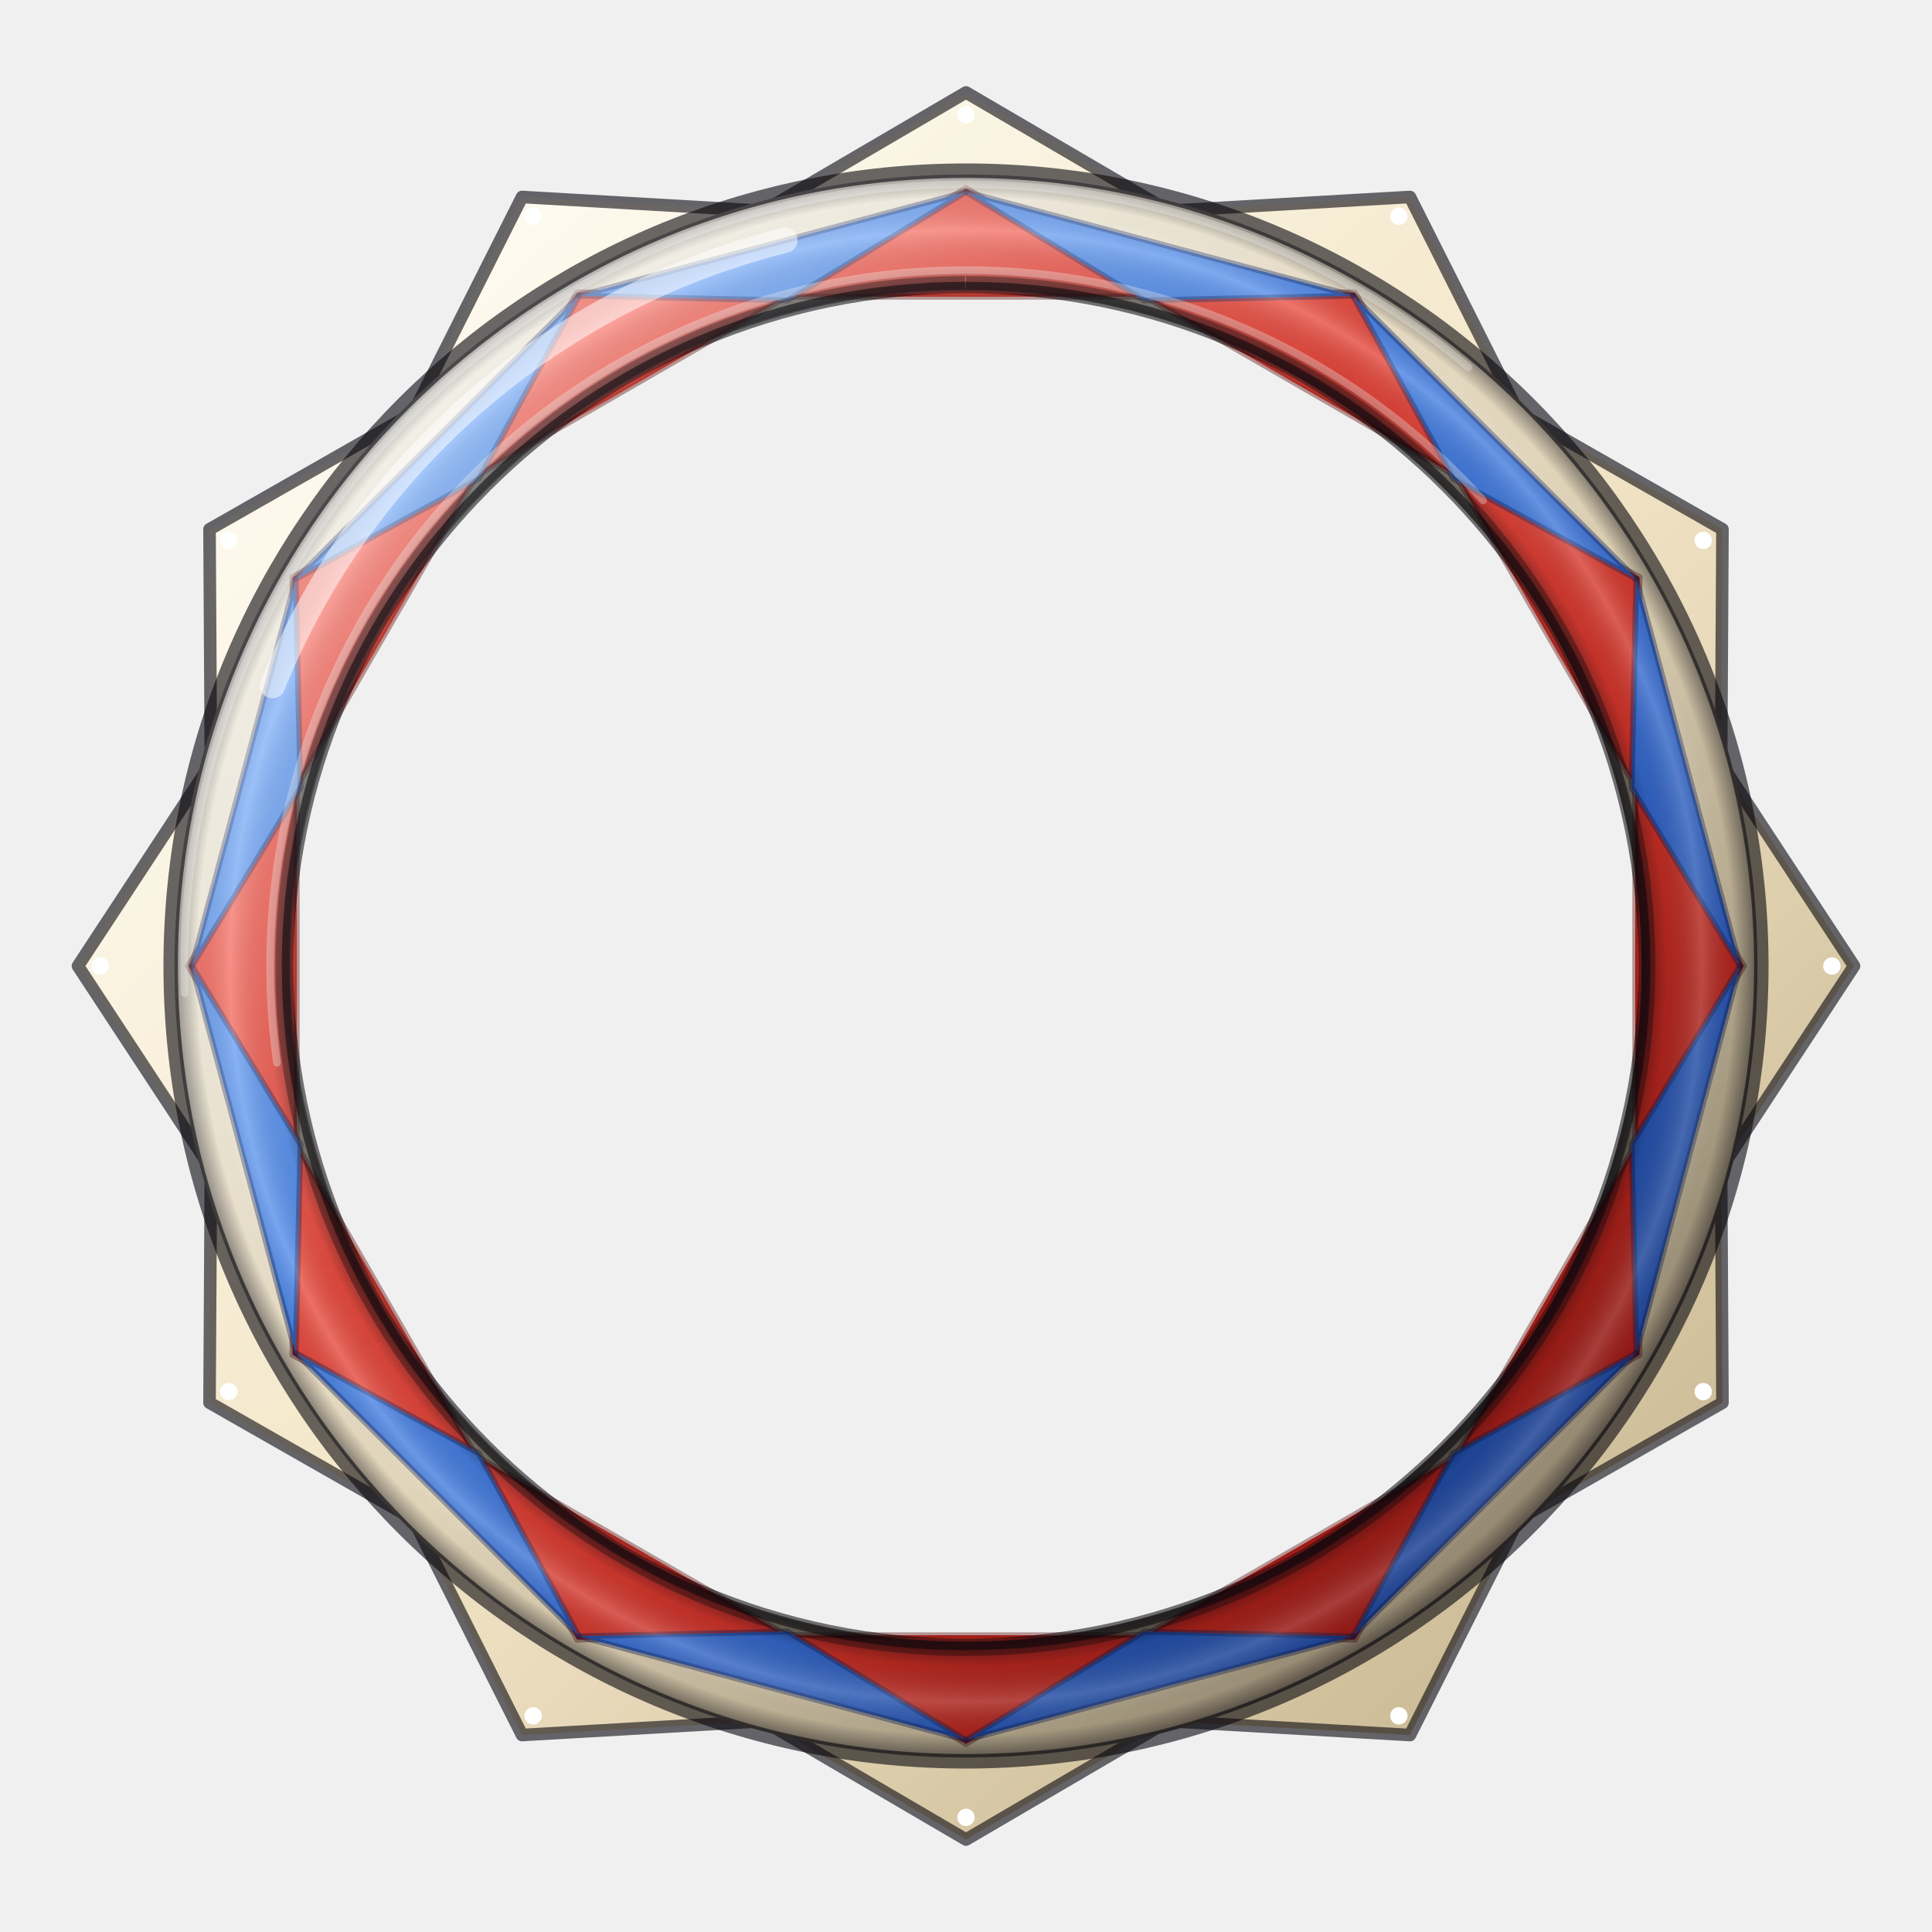
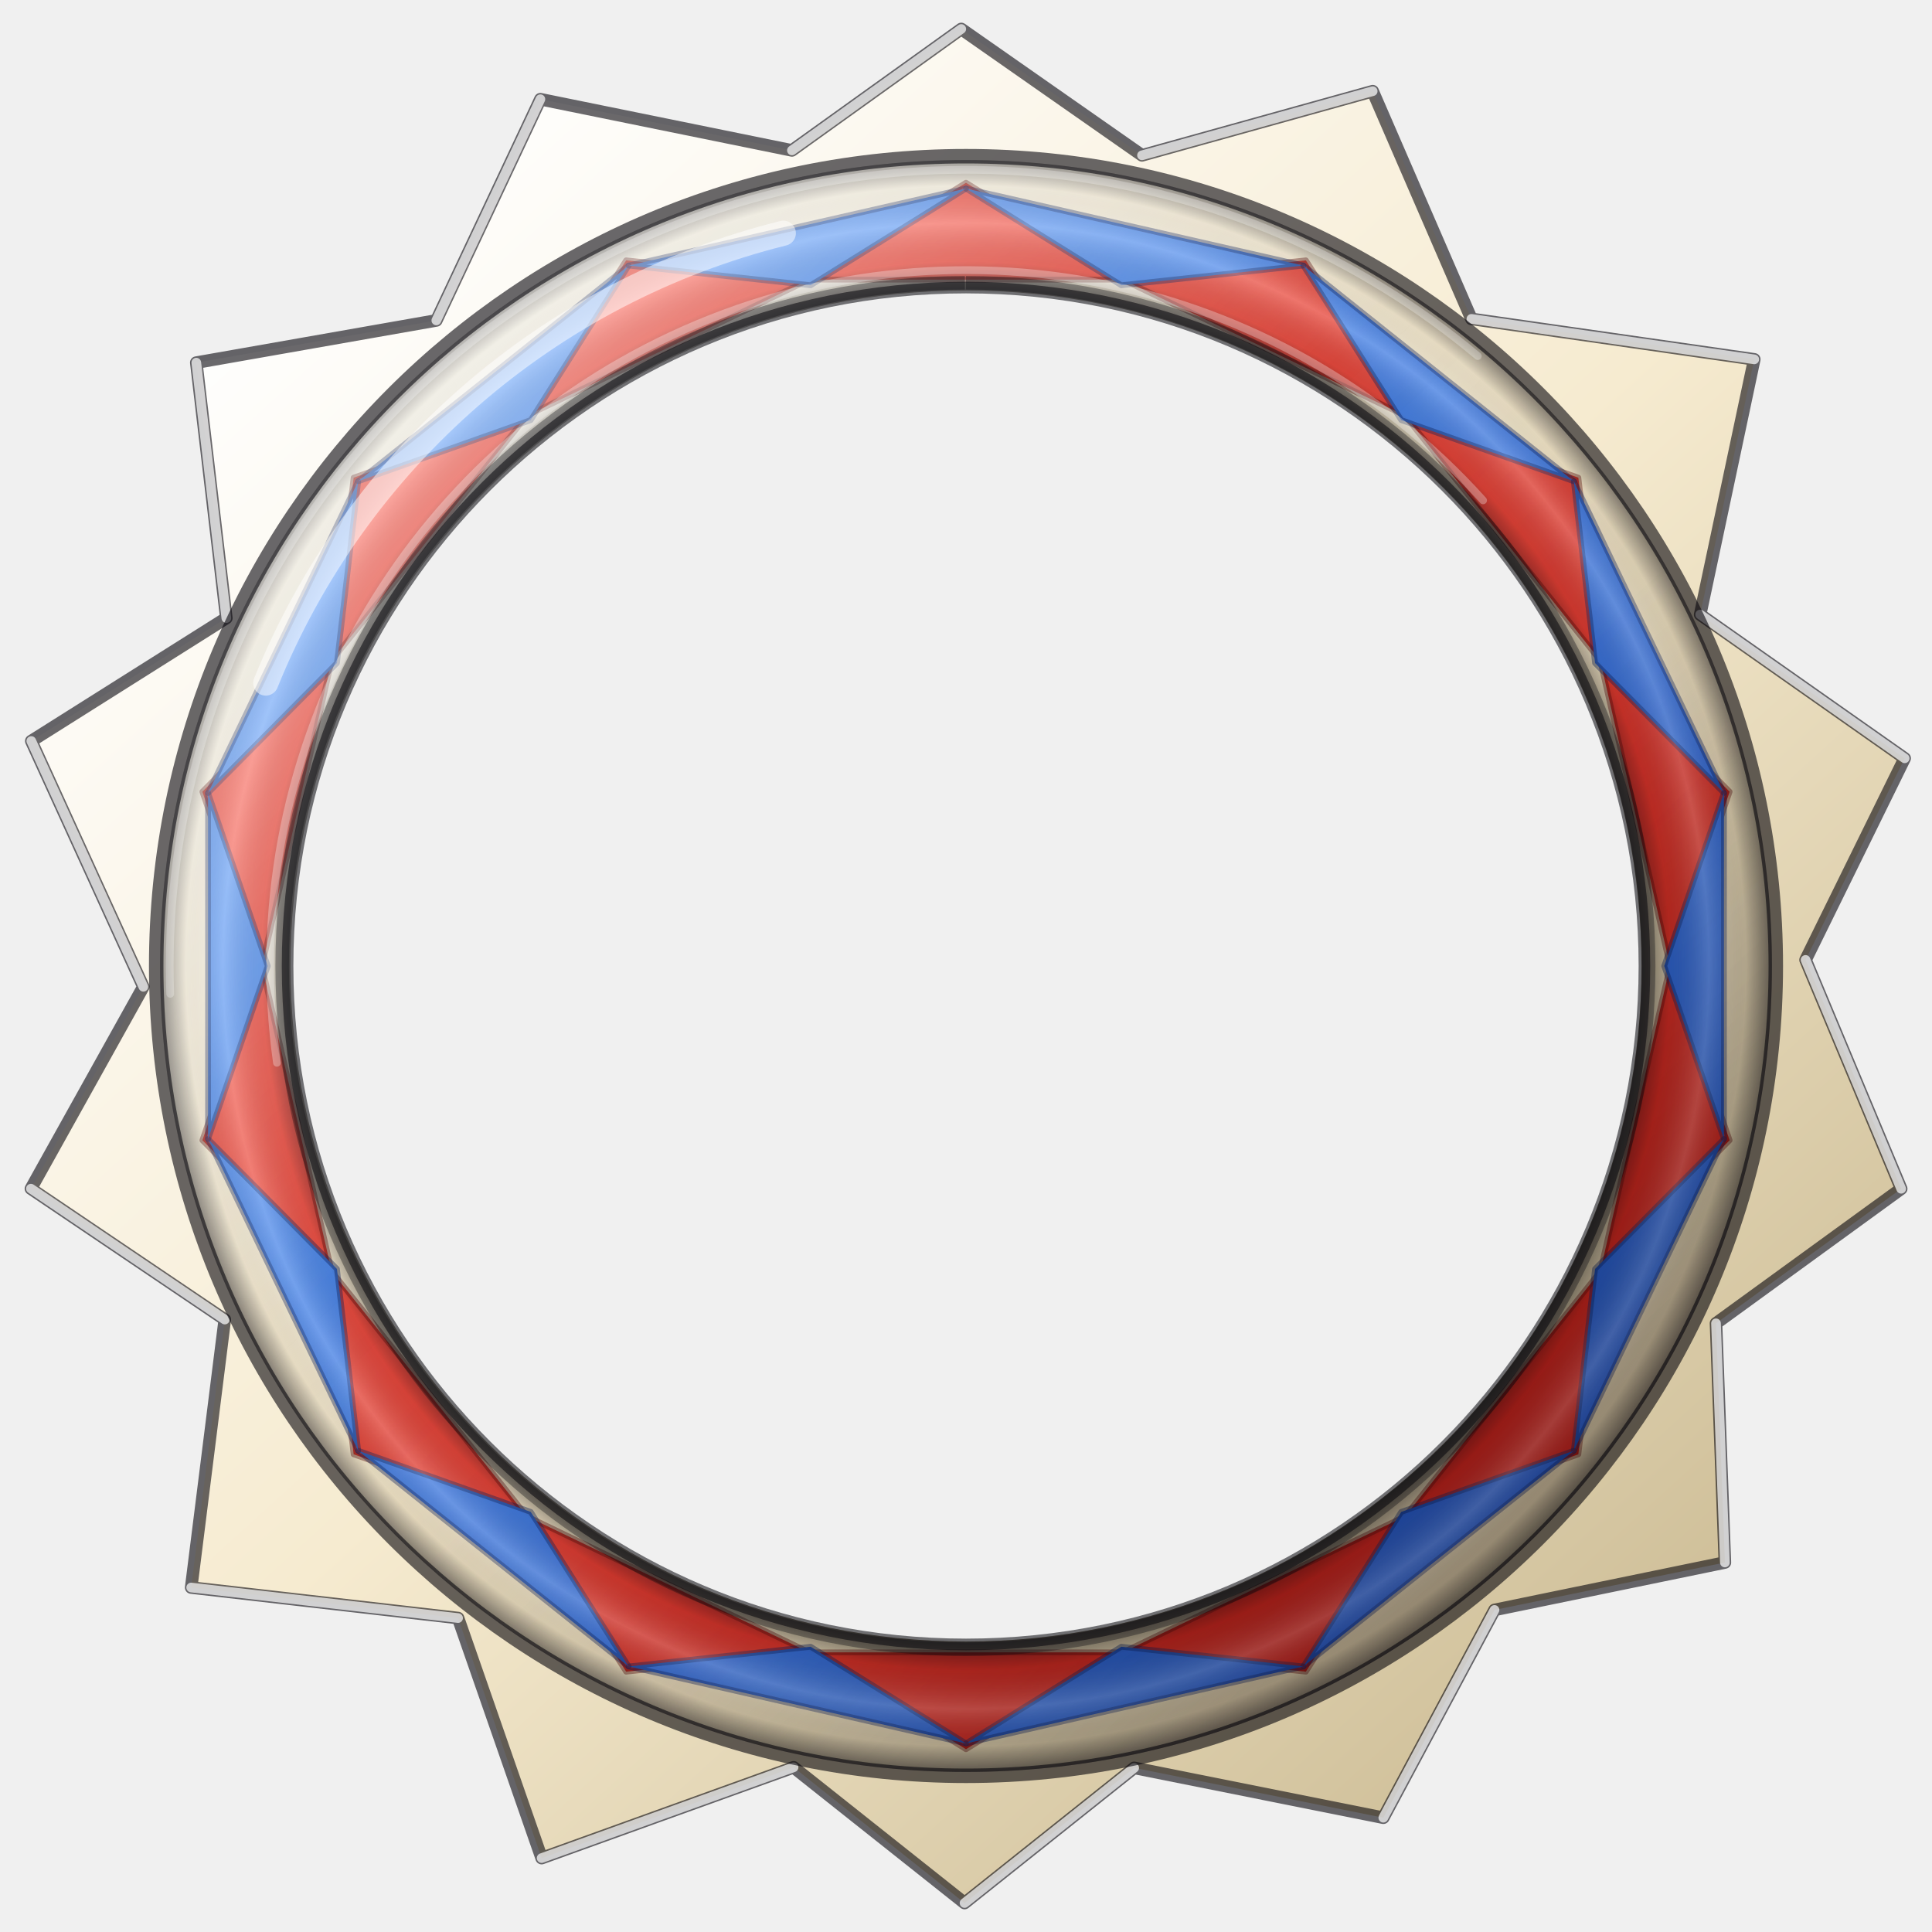
<svg xmlns="http://www.w3.org/2000/svg" viewBox="0 0 200 200" width="200" height="200">
  <defs>
    <linearGradient id="tb" gradientUnits="userSpaceOnUse" x1="30" y1="22" x2="172" y2="178">
      <stop offset="0" stop-color="#fffdf4" />
      <stop offset="0.5" stop-color="#f3e6c8" />
      <stop offset="1" stop-color="#c6b58f" />
    </linearGradient>
-     <radialGradient id="ts" gradientUnits="userSpaceOnUse" cx="100" cy="100" r="81.929">
-       <stop offset="0.854" stop-color="#07060c" stop-opacity="0.5" />
-       <stop offset="0.886" stop-color="#07060c" stop-opacity="0.07" />
-       <stop offset="0.93" stop-color="#fff" stop-opacity="0.2" />
-       <stop offset="0.971" stop-color="#07060c" stop-opacity="0.07" />
+     <radialGradient id="ts" gradientUnits="userSpaceOnUse" cx="100" cy="100" r="83.429">
+       <stop offset="0.838" stop-color="#07060c" stop-opacity="0.5" />
+       <stop offset="0.874" stop-color="#07060c" stop-opacity="0.07" />
+       <stop offset="0.922" stop-color="#fff" stop-opacity="0.2" />
+       <stop offset="0.968" stop-color="#07060c" stop-opacity="0.07" />
      <stop offset="1" stop-color="#07060c" stop-opacity="0.5" />
    </radialGradient>
    <linearGradient id="tl" gradientUnits="userSpaceOnUse" x1="30" y1="22" x2="172" y2="178">
      <stop offset="0" stop-color="#fff" stop-opacity="0.45" />
      <stop offset="0.4" stop-color="#fff" stop-opacity="0" />
      <stop offset="0.62" stop-color="#07060c" stop-opacity="0.04" />
      <stop offset="1" stop-color="#07060c" stop-opacity="0.34" />
    </linearGradient>
    <linearGradient id="tr" gradientUnits="userSpaceOnUse" x1="30" y1="30" x2="170" y2="170">
      <stop offset="0" stop-color="#ff6a5c" />
      <stop offset="1" stop-color="#c1180f" />
    </linearGradient>
    <linearGradient id="tbl" gradientUnits="userSpaceOnUse" x1="30" y1="30" x2="170" y2="170">
      <stop offset="0" stop-color="#6aa8ff" />
      <stop offset="1" stop-color="#1c4fbf" />
    </linearGradient>
+     <linearGradient id="tc" gradientUnits="userSpaceOnUse" x1="30" y1="22" x2="172" y2="178">
+       <stop offset="0" stop-color="#ffffff" />
+       <stop offset="0.5" stop-color="#f6ebd0" />
+       <stop offset="1" stop-color="#cdbd96" />
+     </linearGradient>
  </defs>
-   <path d="M79.05 21.83L100 9.57L120.95 21.83L145.96 20.39L157.23 42.77L178.31 54.79L178.17 79.05L191.93 100L178.17 120.95L178.31 145.21L157.23 157.23L145.96 179.61L120.95 178.17L100 190.43L79.05 178.17L54.04 179.61L42.77 157.23L21.69 145.21L21.83 120.95L8.07 100L21.83 79.05L21.69 54.79L42.77 42.77L54.04 20.39ZM21.07 100A78.93 78.93 0 1 0 178.93 100A78.93 78.93 0 1 0 21.07 100Z" fill="url(#tb)" stroke="#07060c" stroke-opacity="0.6" stroke-width="1.3" stroke-linejoin="round" />
-   <path d="M18.07 100A81.93 81.93 0 1 1 181.93 100A81.93 81.93 0 1 1 18.07 100ZM30.07 100A69.93 69.93 0 1 0 169.93 100A69.93 69.93 0 1 0 30.07 100Z" fill="url(#tb)" />
-   <g transform="rotate(0 100 100)">
-     <path d="M81.44 30.72L118.56 30.72L100 19.47Z" fill="url(#tr)" stroke="#5a0a08" stroke-opacity=".4" stroke-width=".6" stroke-linejoin="round" />
-     <path d="M118.56 30.72L150.72 49.28L140.26 30.26Z" fill="url(#tr)" stroke="#5a0a08" stroke-opacity=".4" stroke-width=".6" stroke-linejoin="round" />
-     <path d="M150.72 49.28L169.28 81.44L169.74 59.74Z" fill="url(#tr)" stroke="#5a0a08" stroke-opacity=".4" stroke-width=".6" stroke-linejoin="round" />
-     <path d="M169.28 81.44L169.28 118.56L180.53 100Z" fill="url(#tr)" stroke="#5a0a08" stroke-opacity=".4" stroke-width=".6" stroke-linejoin="round" />
-     <path d="M169.28 118.56L150.72 150.72L169.74 140.26Z" fill="url(#tr)" stroke="#5a0a08" stroke-opacity=".4" stroke-width=".6" stroke-linejoin="round" />
-     <path d="M150.72 150.72L118.56 169.28L140.26 169.74Z" fill="url(#tr)" stroke="#5a0a08" stroke-opacity=".4" stroke-width=".6" stroke-linejoin="round" />
-     <path d="M118.56 169.28L81.44 169.28L100 180.53Z" fill="url(#tr)" stroke="#5a0a08" stroke-opacity=".4" stroke-width=".6" stroke-linejoin="round" />
-     <path d="M81.44 169.28L49.28 150.72L59.74 169.74Z" fill="url(#tr)" stroke="#5a0a08" stroke-opacity=".4" stroke-width=".6" stroke-linejoin="round" />
-     <path d="M49.28 150.72L30.72 118.56L30.26 140.26Z" fill="url(#tr)" stroke="#5a0a08" stroke-opacity=".4" stroke-width=".6" stroke-linejoin="round" />
-     <path d="M30.72 118.56L30.72 81.44L19.47 100Z" fill="url(#tr)" stroke="#5a0a08" stroke-opacity=".4" stroke-width=".6" stroke-linejoin="round" />
-     <path d="M30.72 81.44L49.28 49.28L30.26 59.74Z" fill="url(#tr)" stroke="#5a0a08" stroke-opacity=".4" stroke-width=".6" stroke-linejoin="round" />
-     <path d="M49.28 49.28L81.44 30.72L59.74 30.26Z" fill="url(#tr)" stroke="#5a0a08" stroke-opacity=".4" stroke-width=".6" stroke-linejoin="round" />
-     <path d="M100 19.87L140.06 30.61L118.46 31.1Z" fill="url(#tbl)" stroke="#0a1e5a" stroke-opacity=".4" stroke-width=".6" stroke-linejoin="round" />
-     <path d="M140.06 30.61L169.39 59.94L150.44 49.56Z" fill="url(#tbl)" stroke="#0a1e5a" stroke-opacity=".4" stroke-width=".6" stroke-linejoin="round" />
-     <path d="M169.39 59.94L180.13 100L168.9 81.54Z" fill="url(#tbl)" stroke="#0a1e5a" stroke-opacity=".4" stroke-width=".6" stroke-linejoin="round" />
-     <path d="M180.13 100L169.39 140.06L168.9 118.46Z" fill="url(#tbl)" stroke="#0a1e5a" stroke-opacity=".4" stroke-width=".6" stroke-linejoin="round" />
-     <path d="M169.39 140.06L140.06 169.39L150.44 150.44Z" fill="url(#tbl)" stroke="#0a1e5a" stroke-opacity=".4" stroke-width=".6" stroke-linejoin="round" />
-     <path d="M140.06 169.39L100 180.13L118.46 168.9Z" fill="url(#tbl)" stroke="#0a1e5a" stroke-opacity=".4" stroke-width=".6" stroke-linejoin="round" />
-     <path d="M100 180.13L59.94 169.39L81.54 168.9Z" fill="url(#tbl)" stroke="#0a1e5a" stroke-opacity=".4" stroke-width=".6" stroke-linejoin="round" />
-     <path d="M59.94 169.39L30.61 140.06L49.56 150.44Z" fill="url(#tbl)" stroke="#0a1e5a" stroke-opacity=".4" stroke-width=".6" stroke-linejoin="round" />
-     <path d="M30.61 140.06L19.87 100L31.1 118.46Z" fill="url(#tbl)" stroke="#0a1e5a" stroke-opacity=".4" stroke-width=".6" stroke-linejoin="round" />
-     <path d="M19.87 100L30.61 59.94L31.1 81.54Z" fill="url(#tbl)" stroke="#0a1e5a" stroke-opacity=".4" stroke-width=".6" stroke-linejoin="round" />
-     <path d="M30.61 59.94L59.94 30.61L49.56 49.56Z" fill="url(#tbl)" stroke="#0a1e5a" stroke-opacity=".4" stroke-width=".6" stroke-linejoin="round" />
-     <path d="M59.94 30.61L100 19.87L81.54 31.1Z" fill="url(#tbl)" stroke="#0a1e5a" stroke-opacity=".4" stroke-width=".6" stroke-linejoin="round" />
-   </g>
-   <path d="M18.07 100A81.93 81.93 0 1 1 181.93 100A81.93 81.93 0 1 1 18.07 100ZM30.07 100A69.93 69.93 0 1 0 169.93 100A69.93 69.93 0 1 0 30.07 100Z" fill="url(#ts)" />
-   <path d="M18.07 100A81.93 81.93 0 1 1 181.93 100A81.93 81.93 0 1 1 18.07 100ZM30.07 100A69.93 69.93 0 1 0 169.93 100A69.93 69.93 0 1 0 30.07 100Z" fill="url(#tl)" />
+   <path d="M81.98 15.57L99.51 3L118.22 16.08L142.1 9.44L152.32 33.01L181.6 37.2L176 63.62L197.17 78.5L186.91 99.37L196.81 123.06L177.64 136.99L178.56 161.75L154.71 166.66L143.2 188.17L117.41 183.01L99.85 197L82.15 182.95L56.07 192.35L47.42 167.5L19.79 164.34L23.27 136.6L3.2 123.05L14.84 102.15L3.24 76.71L23.43 63.98L20.32 37.54L45.17 33.17L55.94 10.27ZM19.57 100A80.43 80.43 0 1 0 180.43 100A80.43 80.43 0 1 0 19.57 100Z" fill="url(#tc)" stroke="#07060c" stroke-opacity="0.6" stroke-width="1.3" stroke-linejoin="round" />
+   <path d="M99.51 3L81.98 15.57M142.1 9.44L118.22 16.08M181.6 37.2L152.32 33.01M197.17 78.5L176 63.62M196.81 123.06L186.91 99.37M178.56 161.75L177.64 136.99M143.2 188.17L154.71 166.66M99.85 197L117.41 183.01M56.07 192.35L82.15 182.95M19.79 164.34L47.42 167.5M3.2 123.05L23.27 136.6M3.24 76.71L14.84 102.15M20.32 37.54L23.43 63.98M55.94 10.27L45.17 33.17" fill="none" stroke="#fff" stroke-opacity=".7" stroke-width="1" stroke-linecap="round" />
+   <path d="M16.57 100A83.43 83.43 0 1 1 183.43 100A83.43 83.43 0 1 1 16.57 100ZM30.07 100A69.93 69.93 0 1 0 169.93 100A69.93 69.93 0 1 0 30.07 100Z" fill="url(#tb)" />
+   <path d="M83.78 28.95L116.22 28.95L100 18.92Z" fill="url(#tr)" stroke="#5a0a08" stroke-opacity=".4" stroke-width=".6" stroke-linejoin="round" />
+   <path d="M116.22 28.95L145.44 43.02L135.18 26.95Z" fill="url(#tr)" stroke="#5a0a08" stroke-opacity=".4" stroke-width=".6" stroke-linejoin="round" />
+   <path d="M145.44 43.02L165.66 68.38L163.39 49.45Z" fill="url(#tr)" stroke="#5a0a08" stroke-opacity=".4" stroke-width=".6" stroke-linejoin="round" />
+   <path d="M165.66 68.38L172.88 100L179.05 81.96Z" fill="url(#tr)" stroke="#5a0a08" stroke-opacity=".4" stroke-width=".6" stroke-linejoin="round" />
+   <path d="M172.88 100L165.66 131.62L179.05 118.04Z" fill="url(#tr)" stroke="#5a0a08" stroke-opacity=".4" stroke-width=".6" stroke-linejoin="round" />
+   <path d="M165.66 131.62L145.44 156.98L163.39 150.55Z" fill="url(#tr)" stroke="#5a0a08" stroke-opacity=".4" stroke-width=".6" stroke-linejoin="round" />
+   <path d="M145.44 156.98L116.22 171.05L135.18 173.05Z" fill="url(#tr)" stroke="#5a0a08" stroke-opacity=".4" stroke-width=".6" stroke-linejoin="round" />
+   <path d="M116.22 171.05L83.78 171.05L100 181.08Z" fill="url(#tr)" stroke="#5a0a08" stroke-opacity=".4" stroke-width=".6" stroke-linejoin="round" />
+   <path d="M83.78 171.05L54.56 156.98L64.82 173.05Z" fill="url(#tr)" stroke="#5a0a08" stroke-opacity=".4" stroke-width=".6" stroke-linejoin="round" />
+   <path d="M54.56 156.98L34.34 131.62L36.61 150.55Z" fill="url(#tr)" stroke="#5a0a08" stroke-opacity=".4" stroke-width=".6" stroke-linejoin="round" />
+   <path d="M34.34 131.62L27.12 100L20.95 118.04Z" fill="url(#tr)" stroke="#5a0a08" stroke-opacity=".4" stroke-width=".6" stroke-linejoin="round" />
+   <path d="M27.12 100L34.34 68.38L20.95 81.96Z" fill="url(#tr)" stroke="#5a0a08" stroke-opacity=".4" stroke-width=".6" stroke-linejoin="round" />
+   <path d="M34.34 68.38L54.56 43.02L36.61 49.45Z" fill="url(#tr)" stroke="#5a0a08" stroke-opacity=".4" stroke-width=".6" stroke-linejoin="round" />
+   <path d="M54.56 43.02L83.78 28.95L64.82 26.95Z" fill="url(#tr)" stroke="#5a0a08" stroke-opacity=".4" stroke-width=".6" stroke-linejoin="round" />
+   <path d="M100 19.52L134.92 27.49L116.08 29.53Z" fill="url(#tbl)" stroke="#0a1e5a" stroke-opacity=".4" stroke-width=".6" stroke-linejoin="round" />
+   <path d="M134.92 27.49L162.92 49.82L145.06 43.49Z" fill="url(#tbl)" stroke="#0a1e5a" stroke-opacity=".4" stroke-width=".6" stroke-linejoin="round" />
+   <path d="M162.92 49.82L178.46 82.09L165.12 68.64Z" fill="url(#tbl)" stroke="#0a1e5a" stroke-opacity=".4" stroke-width=".6" stroke-linejoin="round" />
+   <path d="M178.46 82.09L178.46 117.91L172.28 100Z" fill="url(#tbl)" stroke="#0a1e5a" stroke-opacity=".4" stroke-width=".6" stroke-linejoin="round" />
+   <path d="M178.46 117.91L162.92 150.18L165.12 131.36Z" fill="url(#tbl)" stroke="#0a1e5a" stroke-opacity=".4" stroke-width=".6" stroke-linejoin="round" />
+   <path d="M162.92 150.18L134.92 172.51L145.06 156.51Z" fill="url(#tbl)" stroke="#0a1e5a" stroke-opacity=".4" stroke-width=".6" stroke-linejoin="round" />
+   <path d="M134.92 172.51L100 180.48L116.08 170.47Z" fill="url(#tbl)" stroke="#0a1e5a" stroke-opacity=".4" stroke-width=".6" stroke-linejoin="round" />
+   <path d="M100 180.48L65.08 172.51L83.92 170.47Z" fill="url(#tbl)" stroke="#0a1e5a" stroke-opacity=".4" stroke-width=".6" stroke-linejoin="round" />
+   <path d="M65.08 172.51L37.08 150.18L54.94 156.51Z" fill="url(#tbl)" stroke="#0a1e5a" stroke-opacity=".4" stroke-width=".6" stroke-linejoin="round" />
+   <path d="M37.08 150.18L21.54 117.91L34.88 131.36Z" fill="url(#tbl)" stroke="#0a1e5a" stroke-opacity=".4" stroke-width=".6" stroke-linejoin="round" />
+   <path d="M21.54 117.91L21.54 82.09L27.72 100Z" fill="url(#tbl)" stroke="#0a1e5a" stroke-opacity=".4" stroke-width=".6" stroke-linejoin="round" />
+   <path d="M21.54 82.09L37.08 49.82L34.88 68.64Z" fill="url(#tbl)" stroke="#0a1e5a" stroke-opacity=".4" stroke-width=".6" stroke-linejoin="round" />
+   <path d="M37.08 49.82L65.08 27.49L54.94 43.49Z" fill="url(#tbl)" stroke="#0a1e5a" stroke-opacity=".4" stroke-width=".6" stroke-linejoin="round" />
+   <path d="M65.08 27.49L100 19.52L83.92 29.53Z" fill="url(#tbl)" stroke="#0a1e5a" stroke-opacity=".4" stroke-width=".6" stroke-linejoin="round" />
+   <path d="M16.57 100A83.43 83.43 0 1 1 183.43 100A83.43 83.43 0 1 1 16.57 100ZM30.07 100A69.93 69.93 0 1 0 169.93 100A69.93 69.93 0 1 0 30.07 100Z" fill="url(#ts)" />
+   <path d="M16.57 100A83.43 83.43 0 1 1 183.43 100A83.43 83.43 0 1 1 16.57 100ZM30.07 100A69.93 69.93 0 1 0 169.93 100A69.93 69.93 0 1 0 30.07 100Z" fill="url(#tl)" />
  <path d="M100 29.27A70.73 70.73 0 1 1 99.88 29.27" fill="none" stroke="#07060c" stroke-opacity=".34" stroke-width="1.4" />
  <path d="M28.67 110.02A72.03 72.03 0 0 1 153.53 51.8" fill="none" stroke="#fff" stroke-opacity=".3" stroke-width=".8" stroke-linecap="round" />
-   <path d="M19.12 102.82A80.93 80.93 0 0 1 152.02 38.01" fill="none" stroke="#fff" stroke-opacity=".28" stroke-width=".8" stroke-linecap="round" />
-   <path d="M28.21 70.99A77.43 77.43 0 0 1 81.27 24.87" fill="none" stroke="#fff" stroke-opacity="0.5" stroke-width="2.6" stroke-linecap="round" />
-   <circle cx="100" cy="100" r="82.33" fill="none" stroke="#07060c" stroke-opacity="0.6" stroke-width="1.5" />
+   <path d="M17.62 102.88A82.43 82.43 0 0 1 152.98 36.86" fill="none" stroke="#fff" stroke-opacity=".28" stroke-width=".8" stroke-linecap="round" />
+   <path d="M27.51 70.71A78.18 78.18 0 0 1 81.09 24.14" fill="none" stroke="#fff" stroke-opacity="0.5" stroke-width="2.6" stroke-linecap="round" />
+   <circle cx="100" cy="100" r="83.83" fill="none" stroke="#07060c" stroke-opacity="0.6" stroke-width="1.5" />
  <circle cx="100" cy="100" r="70.23" fill="none" stroke="#07060c" stroke-opacity="0.55" stroke-width="1.2" />
-   <circle cx="100" cy="11.87" r=".9" fill="#fff" />
-   <circle cx="144.81" cy="22.38" r=".9" fill="#fff" />
-   <circle cx="176.32" cy="55.94" r=".9" fill="#fff" />
-   <circle cx="189.63" cy="100" r=".9" fill="#fff" />
-   <circle cx="176.32" cy="144.06" r=".9" fill="#fff" />
-   <circle cx="144.81" cy="177.62" r=".9" fill="#fff" />
-   <circle cx="100" cy="188.13" r=".9" fill="#fff" />
-   <circle cx="55.19" cy="177.62" r=".9" fill="#fff" />
-   <circle cx="23.68" cy="144.06" r=".9" fill="#fff" />
-   <circle cx="10.37" cy="100" r=".9" fill="#fff" />
-   <circle cx="23.68" cy="55.94" r=".9" fill="#fff" />
-   <circle cx="55.19" cy="22.38" r=".9" fill="#fff" />
</svg>
